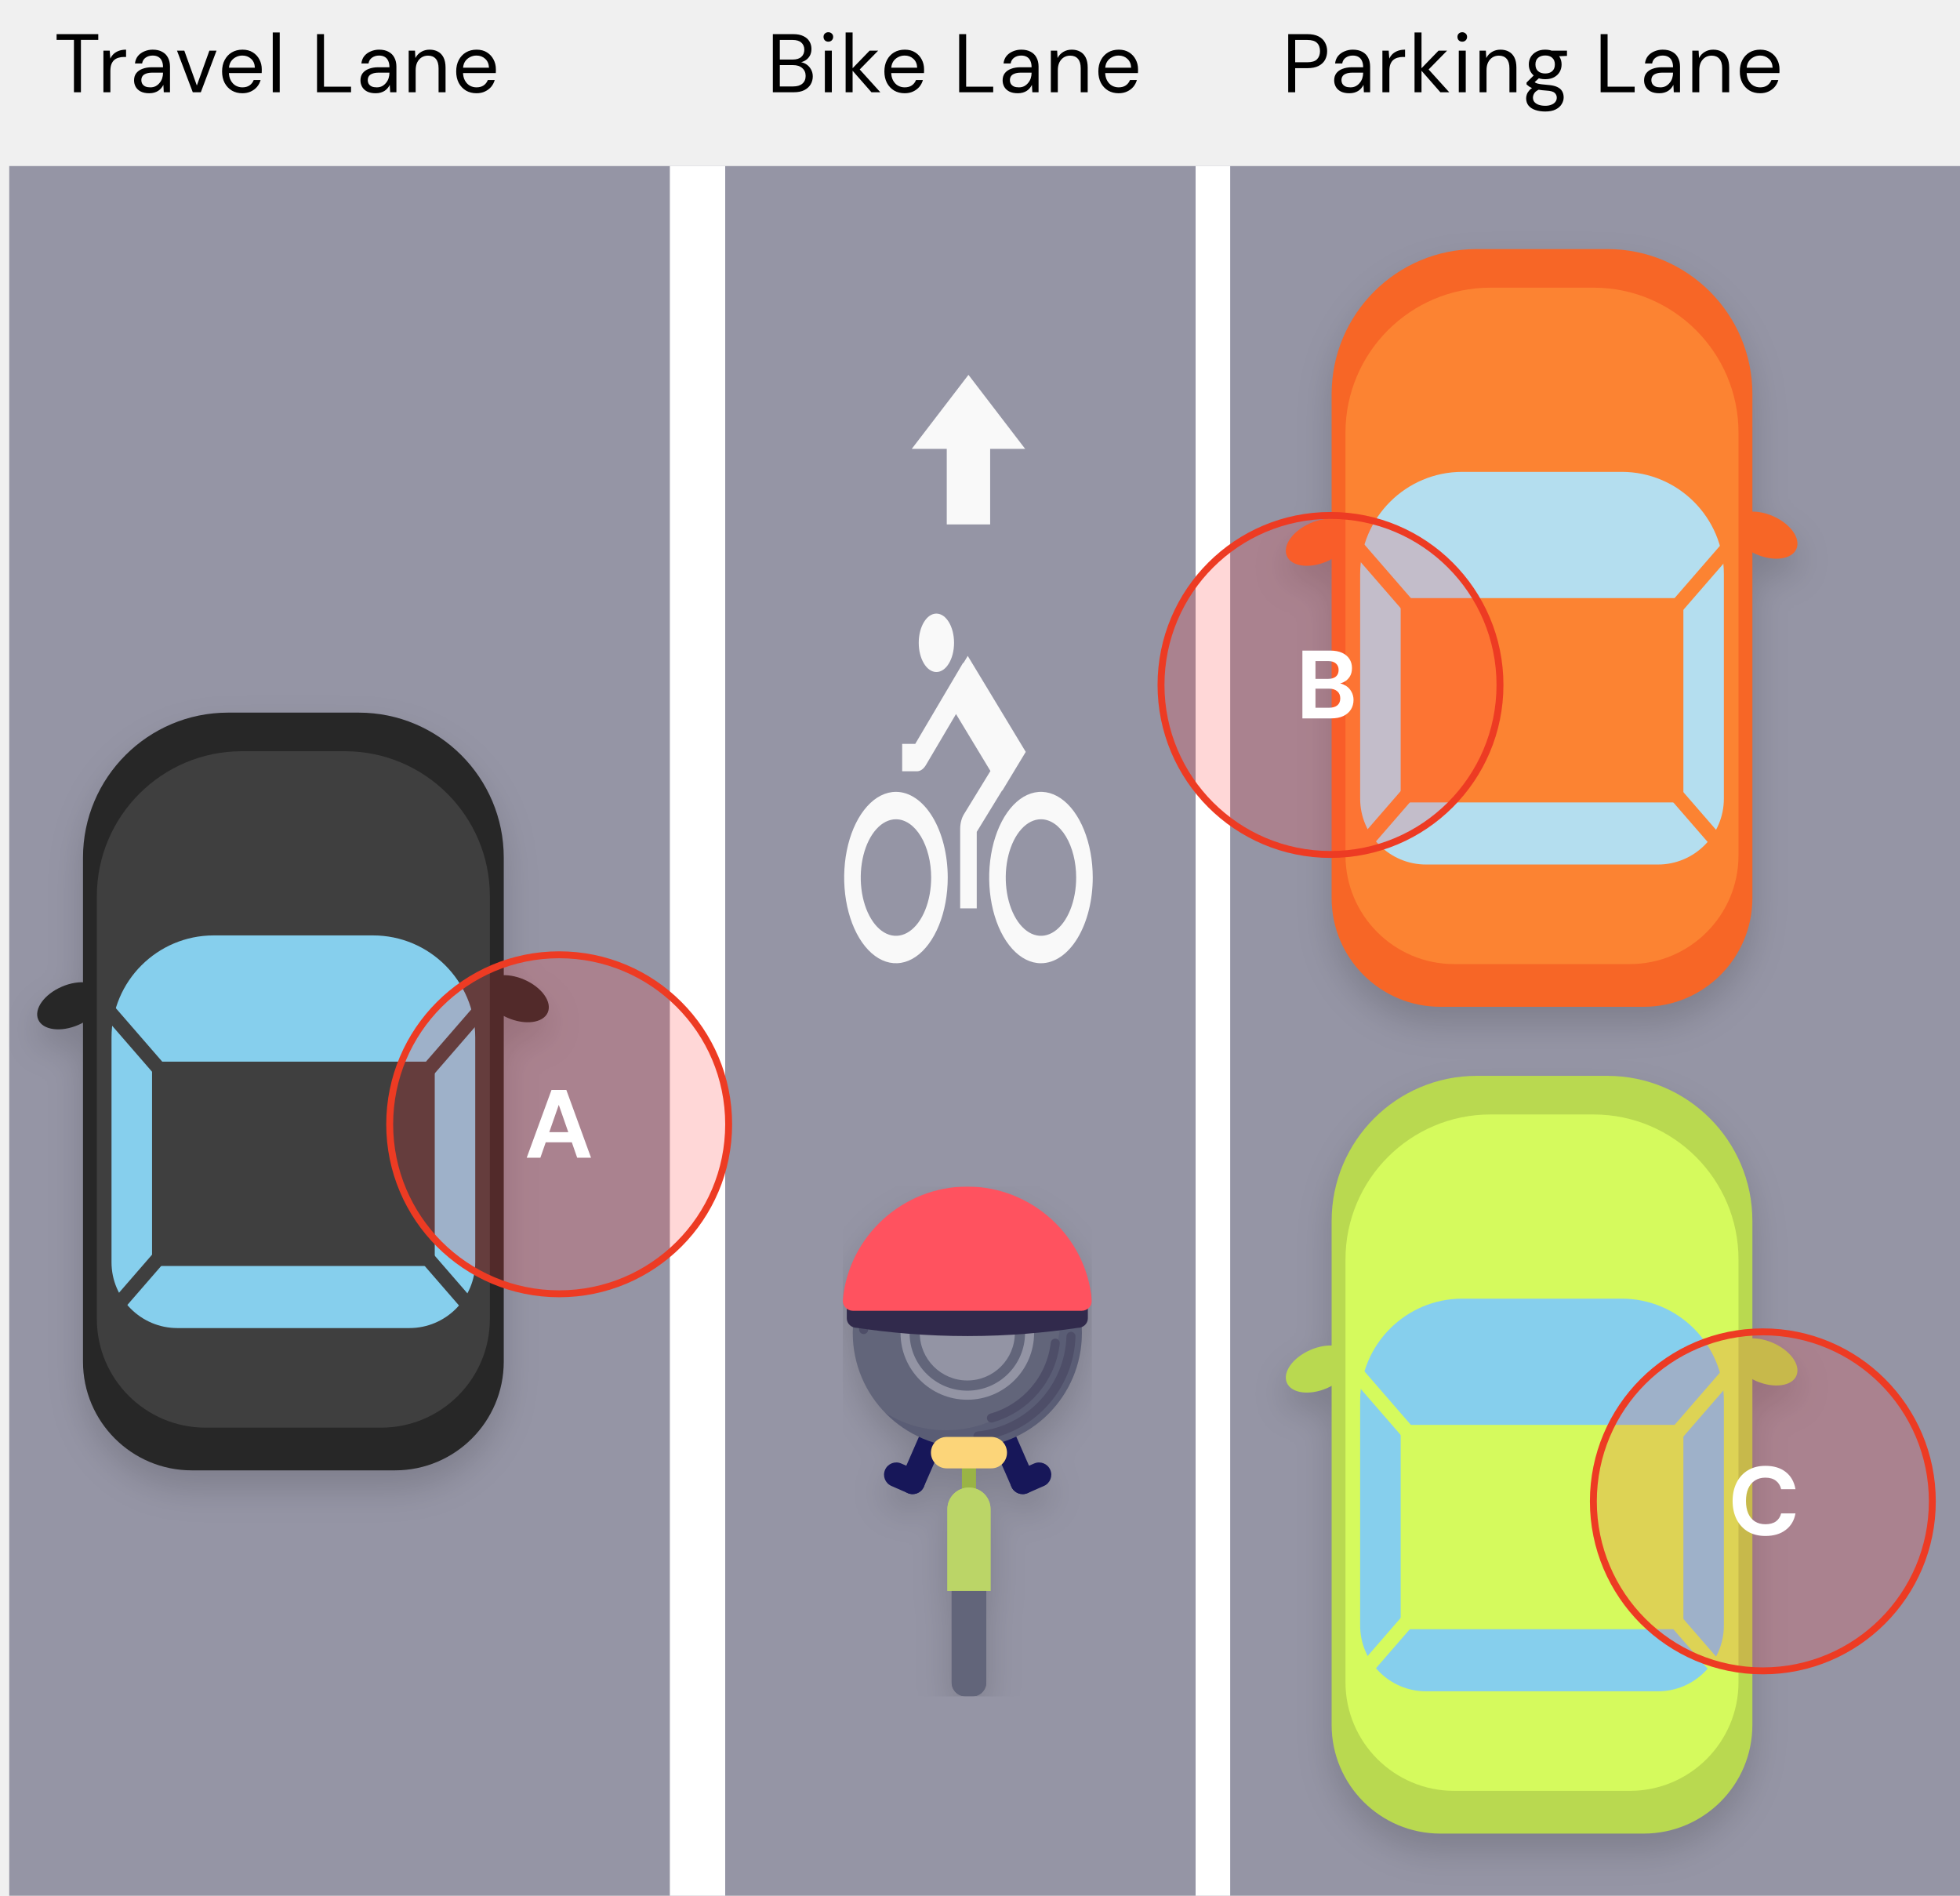
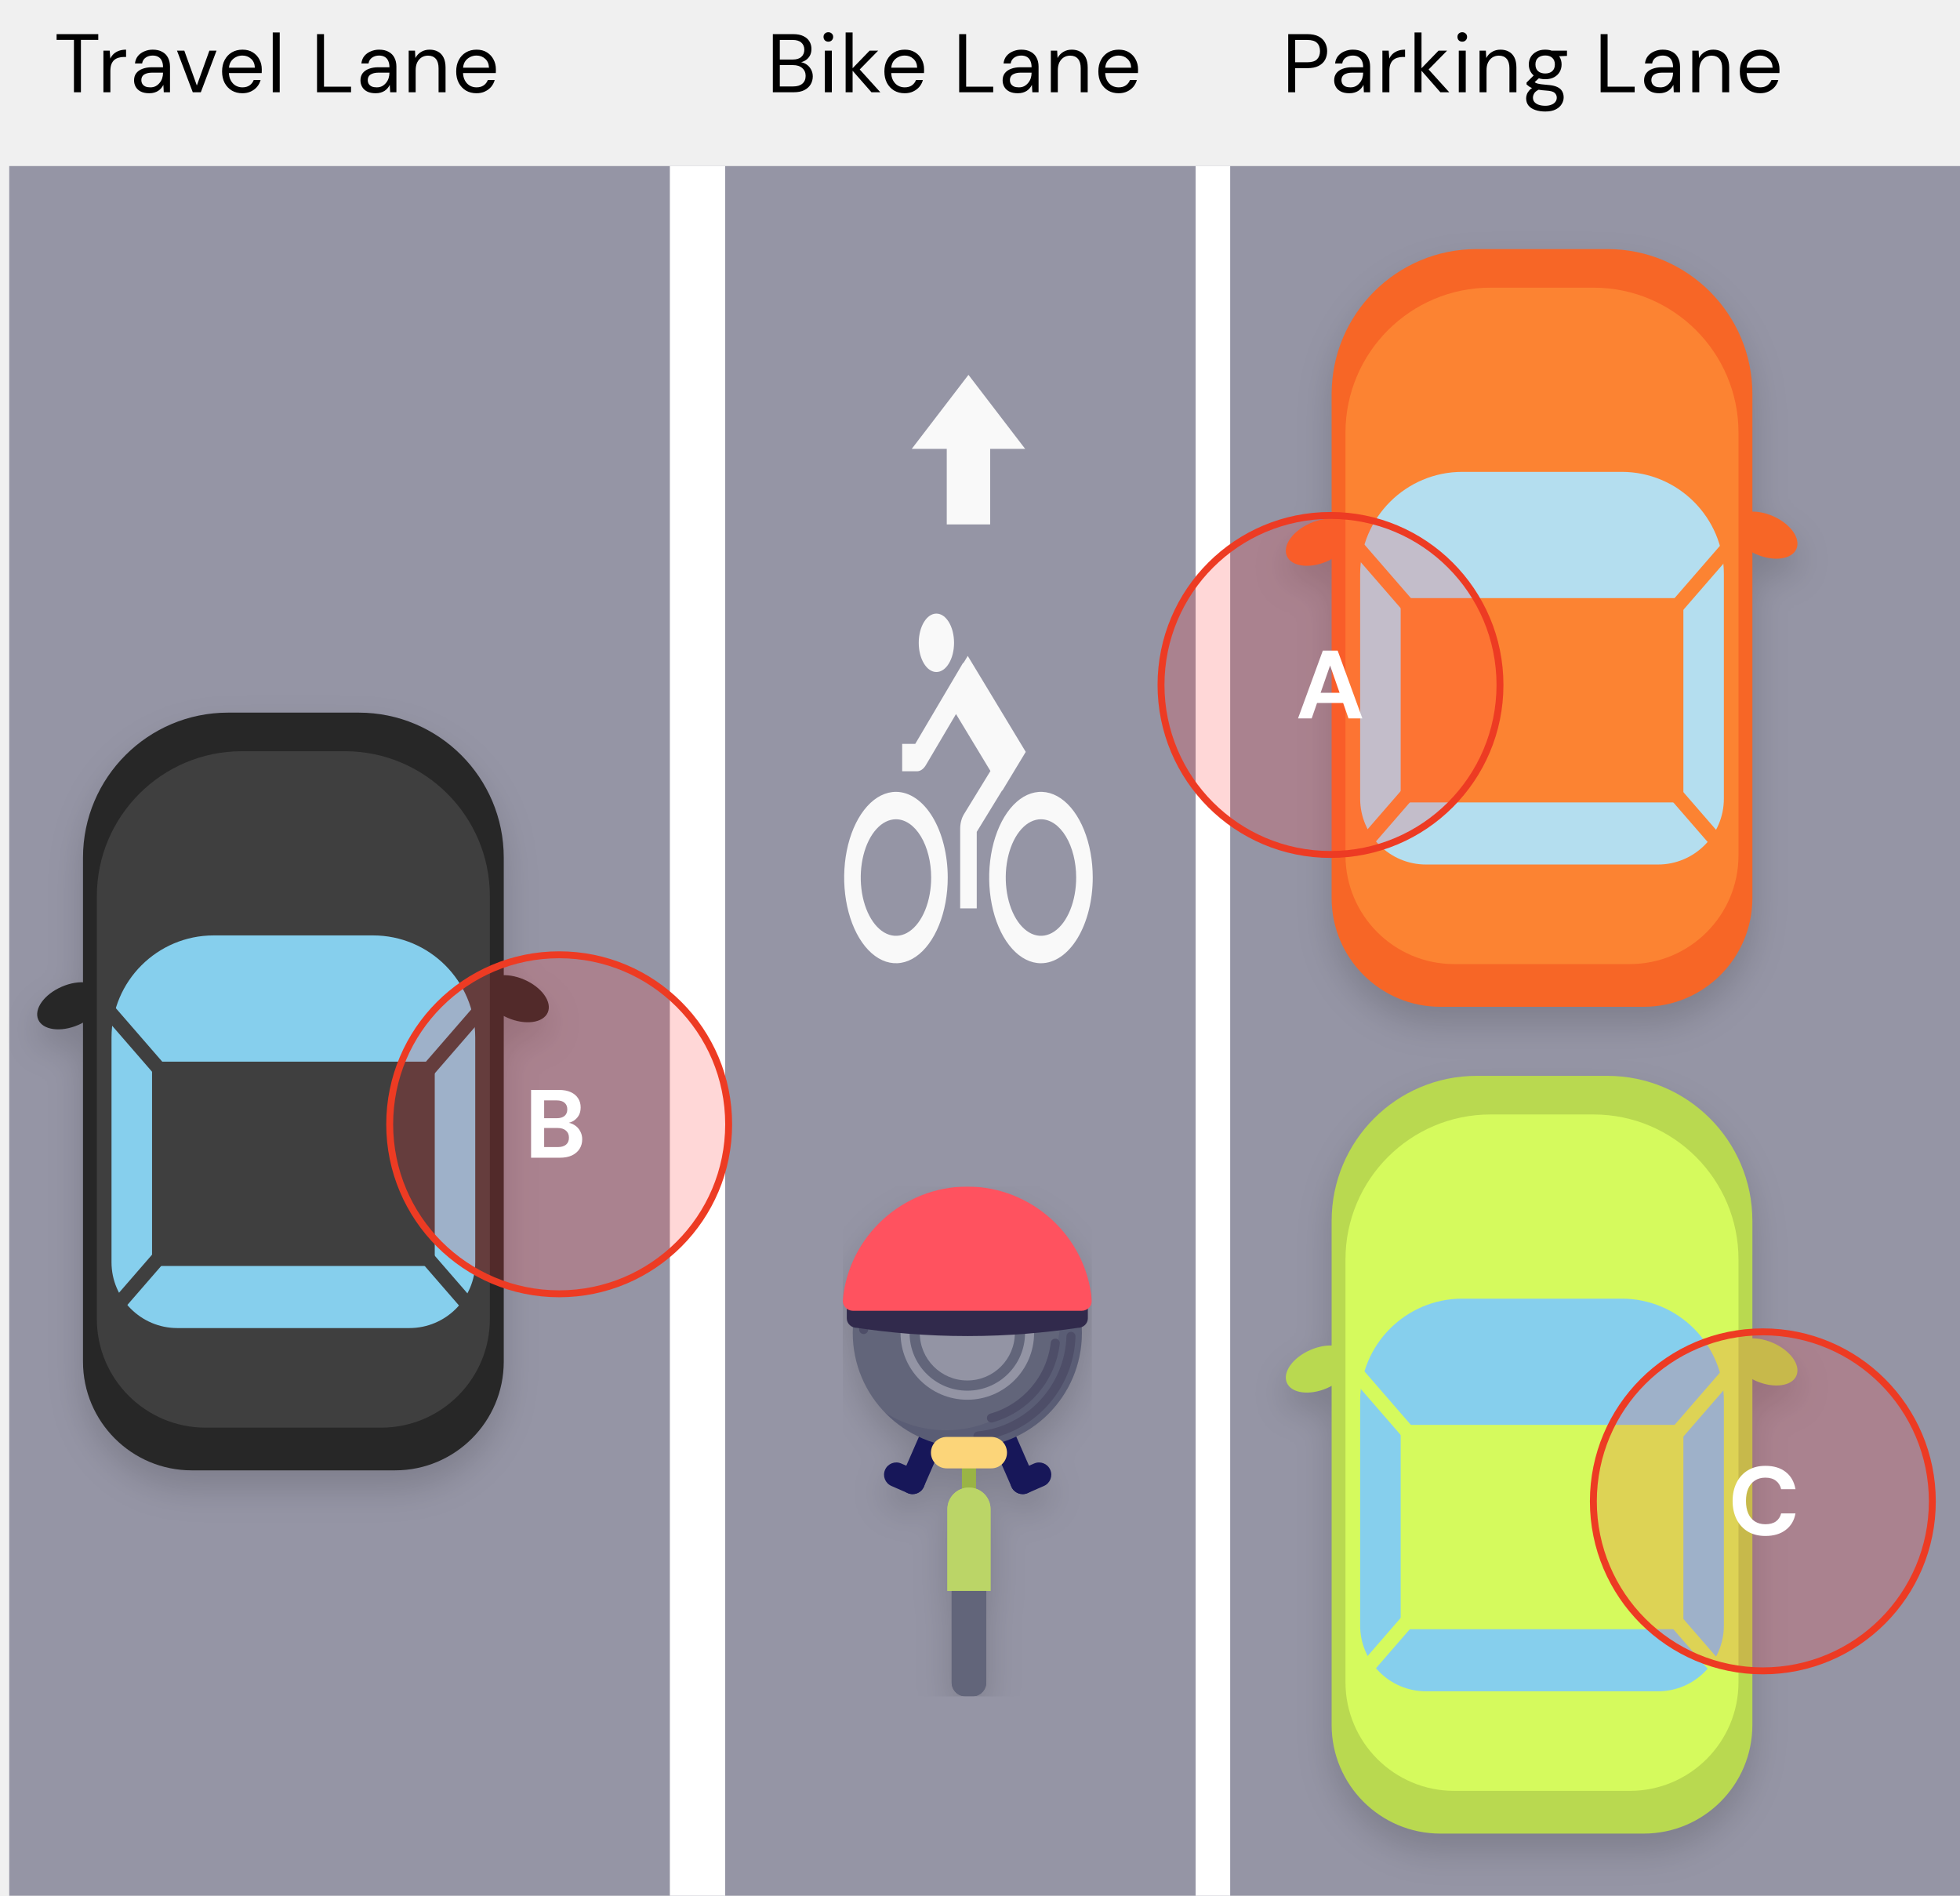
<svg xmlns="http://www.w3.org/2000/svg" width="425" height="411" viewBox="0 0 425 411" fill="none">
  <path d="M279.332 20V7.4H283.472C284.456 7.4 285.266 7.562 285.902 7.886C286.538 8.21 287.006 8.654 287.306 9.218C287.618 9.77 287.774 10.394 287.774 11.09C287.774 11.774 287.624 12.398 287.324 12.962C287.024 13.514 286.556 13.958 285.92 14.294C285.284 14.618 284.468 14.78 283.472 14.78H280.844V20H279.332ZM280.844 13.502H283.436C284.444 13.502 285.158 13.286 285.578 12.854C286.01 12.41 286.226 11.822 286.226 11.09C286.226 10.322 286.01 9.728 285.578 9.308C285.158 8.876 284.444 8.66 283.436 8.66H280.844V13.502ZM292.592 20.216C291.848 20.216 291.23 20.09 290.738 19.838C290.258 19.586 289.898 19.25 289.658 18.83C289.418 18.398 289.298 17.93 289.298 17.426C289.298 16.814 289.454 16.298 289.766 15.878C290.09 15.458 290.54 15.14 291.116 14.924C291.704 14.696 292.388 14.582 293.168 14.582H295.58C295.58 14.018 295.49 13.55 295.31 13.178C295.142 12.806 294.89 12.524 294.554 12.332C294.218 12.14 293.81 12.044 293.33 12.044C292.754 12.044 292.25 12.194 291.818 12.494C291.398 12.782 291.14 13.202 291.044 13.754H289.496C289.568 13.118 289.784 12.578 290.144 12.134C290.516 11.69 290.984 11.354 291.548 11.126C292.112 10.886 292.706 10.766 293.33 10.766C294.158 10.766 294.848 10.922 295.4 11.234C295.964 11.534 296.384 11.96 296.66 12.512C296.948 13.052 297.092 13.694 297.092 14.438V20H295.742L295.652 18.398C295.532 18.65 295.376 18.89 295.184 19.118C295.004 19.334 294.788 19.526 294.536 19.694C294.296 19.85 294.014 19.976 293.69 20.072C293.366 20.168 293 20.216 292.592 20.216ZM292.826 18.938C293.258 18.938 293.642 18.854 293.978 18.686C294.314 18.506 294.602 18.266 294.842 17.966C295.094 17.666 295.28 17.33 295.4 16.958C295.52 16.574 295.58 16.184 295.58 15.788V15.752H293.294C292.718 15.752 292.25 15.824 291.89 15.968C291.53 16.1 291.272 16.286 291.116 16.526C290.96 16.766 290.882 17.042 290.882 17.354C290.882 17.678 290.954 17.96 291.098 18.2C291.254 18.44 291.476 18.626 291.764 18.758C292.052 18.878 292.406 18.938 292.826 18.938ZM299.755 20V10.982H301.123L301.249 12.71C301.441 12.302 301.693 11.954 302.005 11.666C302.329 11.378 302.713 11.156 303.157 11C303.601 10.844 304.105 10.766 304.669 10.766V12.35H304.183C303.787 12.35 303.409 12.404 303.049 12.512C302.701 12.608 302.389 12.77 302.113 12.998C301.849 13.226 301.639 13.538 301.483 13.934C301.339 14.318 301.267 14.804 301.267 15.392V20H299.755ZM312.322 20L307.984 15.05L311.926 10.982H313.78L309.262 15.59L309.28 14.51L314.248 20H312.322ZM306.724 20V7.04H308.236V20H306.724ZM316.317 20V10.982H317.829V20H316.317ZM317.073 9.038C316.773 9.038 316.521 8.942 316.317 8.75C316.125 8.546 316.029 8.294 316.029 7.994C316.029 7.694 316.125 7.454 316.317 7.274C316.521 7.082 316.773 6.986 317.073 6.986C317.361 6.986 317.607 7.082 317.811 7.274C318.015 7.454 318.117 7.694 318.117 7.994C318.117 8.294 318.015 8.546 317.811 8.75C317.607 8.942 317.361 9.038 317.073 9.038ZM320.821 20V10.982H322.189L322.279 12.584C322.567 12.02 322.981 11.576 323.521 11.252C324.061 10.928 324.673 10.766 325.357 10.766C326.053 10.766 326.659 10.91 327.175 11.198C327.691 11.474 328.093 11.9 328.381 12.476C328.669 13.052 328.813 13.778 328.813 14.654V20H327.301V14.816C327.301 13.904 327.103 13.22 326.707 12.764C326.311 12.296 325.747 12.062 325.015 12.062C324.499 12.062 324.037 12.188 323.629 12.44C323.233 12.692 322.915 13.052 322.675 13.52C322.447 13.988 322.333 14.564 322.333 15.248V20H320.821ZM335.082 24.176C334.266 24.176 333.546 24.068 332.922 23.852C332.298 23.648 331.806 23.33 331.446 22.898C331.098 22.466 330.924 21.932 330.924 21.296C330.924 21.032 330.978 20.744 331.086 20.432C331.206 20.12 331.404 19.814 331.68 19.514C331.968 19.214 332.37 18.944 332.886 18.704L333.93 19.316C333.306 19.58 332.892 19.88 332.688 20.216C332.496 20.552 332.4 20.864 332.4 21.152C332.4 21.548 332.514 21.878 332.742 22.142C332.982 22.406 333.3 22.604 333.696 22.736C334.104 22.868 334.566 22.934 335.082 22.934C335.586 22.934 336.024 22.856 336.396 22.7C336.768 22.556 337.056 22.352 337.26 22.088C337.464 21.824 337.566 21.518 337.566 21.17C337.566 20.762 337.41 20.414 337.098 20.126C336.786 19.85 336.198 19.688 335.334 19.64C334.626 19.592 334.032 19.526 333.552 19.442C333.084 19.358 332.688 19.262 332.364 19.154C332.052 19.034 331.788 18.902 331.572 18.758C331.368 18.614 331.182 18.464 331.014 18.308V17.894L332.778 16.148L334.074 16.616L332.274 18.254L332.508 17.624C332.64 17.72 332.766 17.81 332.886 17.894C333.006 17.978 333.168 18.05 333.372 18.11C333.588 18.17 333.876 18.224 334.236 18.272C334.596 18.32 335.076 18.368 335.676 18.416C336.492 18.476 337.146 18.62 337.638 18.848C338.142 19.076 338.502 19.382 338.718 19.766C338.946 20.15 339.06 20.6 339.06 21.116C339.06 21.62 338.916 22.106 338.628 22.574C338.352 23.042 337.92 23.426 337.332 23.726C336.744 24.026 335.994 24.176 335.082 24.176ZM335.064 17.174C334.308 17.174 333.66 17.03 333.12 16.742C332.592 16.454 332.19 16.07 331.914 15.59C331.638 15.11 331.5 14.57 331.5 13.97C331.5 13.382 331.638 12.848 331.914 12.368C332.202 11.888 332.61 11.504 333.138 11.216C333.666 10.916 334.308 10.766 335.064 10.766C335.82 10.766 336.462 10.916 336.99 11.216C337.518 11.504 337.92 11.888 338.196 12.368C338.472 12.848 338.61 13.382 338.61 13.97C338.61 14.57 338.472 15.11 338.196 15.59C337.92 16.07 337.518 16.454 336.99 16.742C336.462 17.03 335.82 17.174 335.064 17.174ZM335.064 15.932C335.7 15.932 336.204 15.764 336.576 15.428C336.96 15.092 337.152 14.606 337.152 13.97C337.152 13.346 336.96 12.866 336.576 12.53C336.204 12.194 335.7 12.026 335.064 12.026C334.428 12.026 333.912 12.194 333.516 12.53C333.132 12.866 332.94 13.346 332.94 13.97C332.94 14.606 333.132 15.092 333.516 15.428C333.9 15.764 334.416 15.932 335.064 15.932ZM336.522 12.26L336.072 10.982H339.78V12.116L336.522 12.26ZM347.075 20V7.4H348.587V18.794H354.455V20H347.075ZM359.79 20.216C359.046 20.216 358.428 20.09 357.936 19.838C357.456 19.586 357.096 19.25 356.856 18.83C356.616 18.398 356.496 17.93 356.496 17.426C356.496 16.814 356.652 16.298 356.964 15.878C357.288 15.458 357.738 15.14 358.314 14.924C358.902 14.696 359.586 14.582 360.366 14.582H362.778C362.778 14.018 362.688 13.55 362.508 13.178C362.34 12.806 362.088 12.524 361.752 12.332C361.416 12.14 361.008 12.044 360.528 12.044C359.952 12.044 359.448 12.194 359.016 12.494C358.596 12.782 358.338 13.202 358.242 13.754H356.694C356.766 13.118 356.982 12.578 357.342 12.134C357.714 11.69 358.182 11.354 358.746 11.126C359.31 10.886 359.904 10.766 360.528 10.766C361.356 10.766 362.046 10.922 362.598 11.234C363.162 11.534 363.582 11.96 363.858 12.512C364.146 13.052 364.29 13.694 364.29 14.438V20H362.94L362.85 18.398C362.73 18.65 362.574 18.89 362.382 19.118C362.202 19.334 361.986 19.526 361.734 19.694C361.494 19.85 361.212 19.976 360.888 20.072C360.564 20.168 360.198 20.216 359.79 20.216ZM360.024 18.938C360.456 18.938 360.84 18.854 361.176 18.686C361.512 18.506 361.8 18.266 362.04 17.966C362.292 17.666 362.478 17.33 362.598 16.958C362.718 16.574 362.778 16.184 362.778 15.788V15.752H360.492C359.916 15.752 359.448 15.824 359.088 15.968C358.728 16.1 358.47 16.286 358.314 16.526C358.158 16.766 358.08 17.042 358.08 17.354C358.08 17.678 358.152 17.96 358.296 18.2C358.452 18.44 358.674 18.626 358.962 18.758C359.25 18.878 359.604 18.938 360.024 18.938ZM366.953 20V10.982H368.321L368.411 12.584C368.699 12.02 369.113 11.576 369.653 11.252C370.193 10.928 370.805 10.766 371.489 10.766C372.185 10.766 372.791 10.91 373.307 11.198C373.823 11.474 374.225 11.9 374.513 12.476C374.801 13.052 374.945 13.778 374.945 14.654V20H373.433V14.816C373.433 13.904 373.235 13.22 372.839 12.764C372.443 12.296 371.879 12.062 371.147 12.062C370.631 12.062 370.169 12.188 369.761 12.44C369.365 12.692 369.047 13.052 368.807 13.52C368.579 13.988 368.465 14.564 368.465 15.248V20H366.953ZM381.646 20.216C380.794 20.216 380.038 20.024 379.378 19.64C378.718 19.244 378.196 18.692 377.812 17.984C377.44 17.264 377.254 16.436 377.254 15.5C377.254 14.54 377.44 13.712 377.812 13.016C378.184 12.308 378.7 11.756 379.36 11.36C380.032 10.964 380.806 10.766 381.682 10.766C382.558 10.766 383.308 10.964 383.932 11.36C384.556 11.756 385.03 12.272 385.354 12.908C385.69 13.544 385.858 14.24 385.858 14.996C385.858 15.116 385.858 15.248 385.858 15.392C385.858 15.524 385.852 15.674 385.84 15.842H378.388V14.672H384.364C384.328 13.844 384.052 13.202 383.536 12.746C383.032 12.278 382.402 12.044 381.646 12.044C381.13 12.044 380.65 12.164 380.206 12.404C379.762 12.632 379.402 12.968 379.126 13.412C378.862 13.856 378.73 14.414 378.73 15.086V15.59C378.73 16.322 378.868 16.94 379.144 17.444C379.42 17.948 379.78 18.326 380.224 18.578C380.668 18.818 381.142 18.938 381.646 18.938C382.27 18.938 382.786 18.8 383.194 18.524C383.614 18.236 383.92 17.846 384.112 17.354H385.606C385.45 17.906 385.192 18.398 384.832 18.83C384.472 19.25 384.022 19.586 383.482 19.838C382.954 20.09 382.342 20.216 381.646 20.216Z" fill="black" />
  <path d="M167.582 20V7.4H172.01C172.898 7.4 173.63 7.544 174.206 7.832C174.794 8.108 175.232 8.492 175.52 8.984C175.808 9.464 175.952 10.004 175.952 10.604C175.952 11.252 175.808 11.792 175.52 12.224C175.244 12.656 174.878 12.986 174.422 13.214C173.978 13.442 173.504 13.58 173 13.628L173.252 13.448C173.792 13.46 174.29 13.604 174.746 13.88C175.202 14.156 175.562 14.528 175.826 14.996C176.102 15.464 176.24 15.986 176.24 16.562C176.24 17.198 176.084 17.78 175.772 18.308C175.46 18.824 174.998 19.238 174.386 19.55C173.786 19.85 173.042 20 172.154 20H167.582ZM169.094 18.74H171.992C172.844 18.74 173.504 18.542 173.972 18.146C174.452 17.738 174.692 17.174 174.692 16.454C174.692 15.746 174.446 15.182 173.954 14.762C173.474 14.33 172.808 14.114 171.956 14.114H169.094V18.74ZM169.094 12.908H171.902C172.718 12.908 173.336 12.716 173.756 12.332C174.188 11.948 174.404 11.426 174.404 10.766C174.404 10.13 174.188 9.62 173.756 9.236C173.336 8.852 172.7 8.66 171.848 8.66H169.094V12.908ZM178.86 20V10.982H180.372V20H178.86ZM179.616 9.038C179.316 9.038 179.064 8.942 178.86 8.75C178.668 8.546 178.572 8.294 178.572 7.994C178.572 7.694 178.668 7.454 178.86 7.274C179.064 7.082 179.316 6.986 179.616 6.986C179.904 6.986 180.15 7.082 180.354 7.274C180.558 7.454 180.66 7.694 180.66 7.994C180.66 8.294 180.558 8.546 180.354 8.75C180.15 8.942 179.904 9.038 179.616 9.038ZM188.962 20L184.624 15.05L188.566 10.982H190.42L185.902 15.59L185.92 14.51L190.888 20H188.962ZM183.364 20V7.04H184.876V20H183.364ZM196.158 20.216C195.306 20.216 194.55 20.024 193.89 19.64C193.23 19.244 192.708 18.692 192.324 17.984C191.952 17.264 191.766 16.436 191.766 15.5C191.766 14.54 191.952 13.712 192.324 13.016C192.696 12.308 193.212 11.756 193.872 11.36C194.544 10.964 195.318 10.766 196.194 10.766C197.07 10.766 197.82 10.964 198.444 11.36C199.068 11.756 199.542 12.272 199.866 12.908C200.202 13.544 200.37 14.24 200.37 14.996C200.37 15.116 200.37 15.248 200.37 15.392C200.37 15.524 200.364 15.674 200.352 15.842H192.9V14.672H198.876C198.84 13.844 198.564 13.202 198.048 12.746C197.544 12.278 196.914 12.044 196.158 12.044C195.642 12.044 195.162 12.164 194.718 12.404C194.274 12.632 193.914 12.968 193.638 13.412C193.374 13.856 193.242 14.414 193.242 15.086V15.59C193.242 16.322 193.38 16.94 193.656 17.444C193.932 17.948 194.292 18.326 194.736 18.578C195.18 18.818 195.654 18.938 196.158 18.938C196.782 18.938 197.298 18.8 197.706 18.524C198.126 18.236 198.432 17.846 198.624 17.354H200.118C199.962 17.906 199.704 18.398 199.344 18.83C198.984 19.25 198.534 19.586 197.994 19.838C197.466 20.09 196.854 20.216 196.158 20.216ZM207.984 20V7.4H209.496V18.794H215.364V20H207.984ZM220.698 20.216C219.954 20.216 219.336 20.09 218.844 19.838C218.364 19.586 218.004 19.25 217.764 18.83C217.524 18.398 217.404 17.93 217.404 17.426C217.404 16.814 217.56 16.298 217.872 15.878C218.196 15.458 218.646 15.14 219.222 14.924C219.81 14.696 220.494 14.582 221.274 14.582H223.686C223.686 14.018 223.596 13.55 223.416 13.178C223.248 12.806 222.996 12.524 222.66 12.332C222.324 12.14 221.916 12.044 221.436 12.044C220.86 12.044 220.356 12.194 219.924 12.494C219.504 12.782 219.246 13.202 219.15 13.754H217.602C217.674 13.118 217.89 12.578 218.25 12.134C218.622 11.69 219.09 11.354 219.654 11.126C220.218 10.886 220.812 10.766 221.436 10.766C222.264 10.766 222.954 10.922 223.506 11.234C224.07 11.534 224.49 11.96 224.766 12.512C225.054 13.052 225.198 13.694 225.198 14.438V20H223.848L223.758 18.398C223.638 18.65 223.482 18.89 223.29 19.118C223.11 19.334 222.894 19.526 222.642 19.694C222.402 19.85 222.12 19.976 221.796 20.072C221.472 20.168 221.106 20.216 220.698 20.216ZM220.932 18.938C221.364 18.938 221.748 18.854 222.084 18.686C222.42 18.506 222.708 18.266 222.948 17.966C223.2 17.666 223.386 17.33 223.506 16.958C223.626 16.574 223.686 16.184 223.686 15.788V15.752H221.4C220.824 15.752 220.356 15.824 219.996 15.968C219.636 16.1 219.378 16.286 219.222 16.526C219.066 16.766 218.988 17.042 218.988 17.354C218.988 17.678 219.06 17.96 219.204 18.2C219.36 18.44 219.582 18.626 219.87 18.758C220.158 18.878 220.512 18.938 220.932 18.938ZM227.862 20V10.982H229.23L229.32 12.584C229.608 12.02 230.022 11.576 230.562 11.252C231.102 10.928 231.714 10.766 232.398 10.766C233.094 10.766 233.7 10.91 234.216 11.198C234.732 11.474 235.134 11.9 235.422 12.476C235.71 13.052 235.854 13.778 235.854 14.654V20H234.342V14.816C234.342 13.904 234.144 13.22 233.748 12.764C233.352 12.296 232.788 12.062 232.056 12.062C231.54 12.062 231.078 12.188 230.67 12.44C230.274 12.692 229.956 13.052 229.716 13.52C229.488 13.988 229.374 14.564 229.374 15.248V20H227.862ZM242.554 20.216C241.702 20.216 240.946 20.024 240.286 19.64C239.626 19.244 239.104 18.692 238.72 17.984C238.348 17.264 238.162 16.436 238.162 15.5C238.162 14.54 238.348 13.712 238.72 13.016C239.092 12.308 239.608 11.756 240.268 11.36C240.94 10.964 241.714 10.766 242.59 10.766C243.466 10.766 244.216 10.964 244.84 11.36C245.464 11.756 245.938 12.272 246.262 12.908C246.598 13.544 246.766 14.24 246.766 14.996C246.766 15.116 246.766 15.248 246.766 15.392C246.766 15.524 246.76 15.674 246.748 15.842H239.296V14.672H245.272C245.236 13.844 244.96 13.202 244.444 12.746C243.94 12.278 243.31 12.044 242.554 12.044C242.038 12.044 241.558 12.164 241.114 12.404C240.67 12.632 240.31 12.968 240.034 13.412C239.77 13.856 239.638 14.414 239.638 15.086V15.59C239.638 16.322 239.776 16.94 240.052 17.444C240.328 17.948 240.688 18.326 241.132 18.578C241.576 18.818 242.05 18.938 242.554 18.938C243.178 18.938 243.694 18.8 244.102 18.524C244.522 18.236 244.828 17.846 245.02 17.354H246.514C246.358 17.906 246.1 18.398 245.74 18.83C245.38 19.25 244.93 19.586 244.39 19.838C243.862 20.09 243.25 20.216 242.554 20.216Z" fill="black" />
  <path d="M16.034 20V8.642H12.272V7.4H21.308V8.642H17.546V20H16.034ZM22.422 20V10.982H23.79L23.916 12.71C24.108 12.302 24.36 11.954 24.672 11.666C24.996 11.378 25.38 11.156 25.824 11C26.268 10.844 26.772 10.766 27.336 10.766V12.35H26.85C26.454 12.35 26.076 12.404 25.716 12.512C25.368 12.608 25.056 12.77 24.78 12.998C24.516 13.226 24.306 13.538 24.15 13.934C24.006 14.318 23.934 14.804 23.934 15.392V20H22.422ZM32.362 20.216C31.618 20.216 31 20.09 30.508 19.838C30.028 19.586 29.668 19.25 29.428 18.83C29.188 18.398 29.068 17.93 29.068 17.426C29.068 16.814 29.224 16.298 29.536 15.878C29.86 15.458 30.31 15.14 30.886 14.924C31.474 14.696 32.158 14.582 32.938 14.582H35.35C35.35 14.018 35.26 13.55 35.08 13.178C34.912 12.806 34.66 12.524 34.324 12.332C33.988 12.14 33.58 12.044 33.1 12.044C32.524 12.044 32.02 12.194 31.588 12.494C31.168 12.782 30.91 13.202 30.814 13.754H29.266C29.338 13.118 29.554 12.578 29.914 12.134C30.286 11.69 30.754 11.354 31.318 11.126C31.882 10.886 32.476 10.766 33.1 10.766C33.928 10.766 34.618 10.922 35.17 11.234C35.734 11.534 36.154 11.96 36.43 12.512C36.718 13.052 36.862 13.694 36.862 14.438V20H35.512L35.422 18.398C35.302 18.65 35.146 18.89 34.954 19.118C34.774 19.334 34.558 19.526 34.306 19.694C34.066 19.85 33.784 19.976 33.46 20.072C33.136 20.168 32.77 20.216 32.362 20.216ZM32.596 18.938C33.028 18.938 33.412 18.854 33.748 18.686C34.084 18.506 34.372 18.266 34.612 17.966C34.864 17.666 35.05 17.33 35.17 16.958C35.29 16.574 35.35 16.184 35.35 15.788V15.752H33.064C32.488 15.752 32.02 15.824 31.66 15.968C31.3 16.1 31.042 16.286 30.886 16.526C30.73 16.766 30.652 17.042 30.652 17.354C30.652 17.678 30.724 17.96 30.868 18.2C31.024 18.44 31.246 18.626 31.534 18.758C31.822 18.878 32.176 18.938 32.596 18.938ZM41.801 20L38.381 10.982H39.965L42.683 18.542L45.401 10.982H46.949L43.547 20H41.801ZM52.548 20.216C51.696 20.216 50.94 20.024 50.28 19.64C49.62 19.244 49.098 18.692 48.714 17.984C48.342 17.264 48.156 16.436 48.156 15.5C48.156 14.54 48.342 13.712 48.714 13.016C49.086 12.308 49.602 11.756 50.262 11.36C50.934 10.964 51.708 10.766 52.584 10.766C53.46 10.766 54.21 10.964 54.834 11.36C55.458 11.756 55.932 12.272 56.256 12.908C56.592 13.544 56.76 14.24 56.76 14.996C56.76 15.116 56.76 15.248 56.76 15.392C56.76 15.524 56.754 15.674 56.742 15.842H49.29V14.672H55.266C55.23 13.844 54.954 13.202 54.438 12.746C53.934 12.278 53.304 12.044 52.548 12.044C52.032 12.044 51.552 12.164 51.108 12.404C50.664 12.632 50.304 12.968 50.028 13.412C49.764 13.856 49.632 14.414 49.632 15.086V15.59C49.632 16.322 49.77 16.94 50.046 17.444C50.322 17.948 50.682 18.326 51.126 18.578C51.57 18.818 52.044 18.938 52.548 18.938C53.172 18.938 53.688 18.8 54.096 18.524C54.516 18.236 54.822 17.846 55.014 17.354H56.508C56.352 17.906 56.094 18.398 55.734 18.83C55.374 19.25 54.924 19.586 54.384 19.838C53.856 20.09 53.244 20.216 52.548 20.216ZM59.142 20V7.04H60.654V20H59.142ZM68.741 20V7.4H70.253V18.794H76.121V20H68.741ZM81.455 20.216C80.711 20.216 80.093 20.09 79.601 19.838C79.121 19.586 78.761 19.25 78.521 18.83C78.281 18.398 78.161 17.93 78.161 17.426C78.161 16.814 78.317 16.298 78.629 15.878C78.953 15.458 79.403 15.14 79.979 14.924C80.567 14.696 81.251 14.582 82.031 14.582H84.443C84.443 14.018 84.353 13.55 84.173 13.178C84.005 12.806 83.753 12.524 83.417 12.332C83.081 12.14 82.673 12.044 82.193 12.044C81.617 12.044 81.113 12.194 80.681 12.494C80.261 12.782 80.003 13.202 79.907 13.754H78.359C78.431 13.118 78.647 12.578 79.007 12.134C79.379 11.69 79.847 11.354 80.411 11.126C80.975 10.886 81.569 10.766 82.193 10.766C83.021 10.766 83.711 10.922 84.263 11.234C84.827 11.534 85.247 11.96 85.523 12.512C85.811 13.052 85.955 13.694 85.955 14.438V20H84.605L84.515 18.398C84.395 18.65 84.239 18.89 84.047 19.118C83.867 19.334 83.651 19.526 83.399 19.694C83.159 19.85 82.877 19.976 82.553 20.072C82.229 20.168 81.863 20.216 81.455 20.216ZM81.689 18.938C82.121 18.938 82.505 18.854 82.841 18.686C83.177 18.506 83.465 18.266 83.705 17.966C83.957 17.666 84.143 17.33 84.263 16.958C84.383 16.574 84.443 16.184 84.443 15.788V15.752H82.157C81.581 15.752 81.113 15.824 80.753 15.968C80.393 16.1 80.135 16.286 79.979 16.526C79.823 16.766 79.745 17.042 79.745 17.354C79.745 17.678 79.817 17.96 79.961 18.2C80.117 18.44 80.339 18.626 80.627 18.758C80.915 18.878 81.269 18.938 81.689 18.938ZM88.619 20V10.982H89.987L90.077 12.584C90.365 12.02 90.779 11.576 91.319 11.252C91.859 10.928 92.471 10.766 93.155 10.766C93.851 10.766 94.457 10.91 94.973 11.198C95.489 11.474 95.891 11.9 96.179 12.476C96.467 13.052 96.611 13.778 96.611 14.654V20H95.099V14.816C95.099 13.904 94.901 13.22 94.505 12.764C94.109 12.296 93.545 12.062 92.813 12.062C92.297 12.062 91.835 12.188 91.427 12.44C91.031 12.692 90.713 13.052 90.473 13.52C90.245 13.988 90.131 14.564 90.131 15.248V20H88.619ZM103.311 20.216C102.459 20.216 101.703 20.024 101.043 19.64C100.383 19.244 99.861 18.692 99.477 17.984C99.105 17.264 98.919 16.436 98.919 15.5C98.919 14.54 99.105 13.712 99.477 13.016C99.849 12.308 100.365 11.756 101.025 11.36C101.697 10.964 102.471 10.766 103.347 10.766C104.223 10.766 104.973 10.964 105.597 11.36C106.221 11.756 106.695 12.272 107.019 12.908C107.355 13.544 107.523 14.24 107.523 14.996C107.523 15.116 107.523 15.248 107.523 15.392C107.523 15.524 107.517 15.674 107.505 15.842H100.053V14.672H106.029C105.993 13.844 105.717 13.202 105.201 12.746C104.697 12.278 104.067 12.044 103.311 12.044C102.795 12.044 102.315 12.164 101.871 12.404C101.427 12.632 101.067 12.968 100.791 13.412C100.527 13.856 100.395 14.414 100.395 15.086V15.59C100.395 16.322 100.533 16.94 100.809 17.444C101.085 17.948 101.445 18.326 101.889 18.578C102.333 18.818 102.807 18.938 103.311 18.938C103.935 18.938 104.451 18.8 104.859 18.524C105.279 18.236 105.585 17.846 105.777 17.354H107.271C107.115 17.906 106.857 18.398 106.497 18.83C106.137 19.25 105.687 19.586 105.147 19.838C104.619 20.09 104.007 20.216 103.311 20.216Z" fill="black" />
  <rect x="2" y="36" width="423" height="375" fill="#9595A5" />
  <path d="M214.702 113.694H205.293V97.316H197.704L209.997 81.267L222.291 97.316H214.702V113.694Z" fill="#F9F9F9" />
  <path d="M225.718 208.835C223.497 208.835 221.326 207.745 219.48 205.704C217.633 203.662 216.194 200.76 215.344 197.365C214.494 193.97 214.271 190.235 214.705 186.631C215.138 183.027 216.207 179.716 217.778 177.118C219.348 174.519 221.349 172.75 223.528 172.033C225.706 171.316 227.964 171.684 230.016 173.09C232.068 174.496 233.821 176.878 235.055 179.933C236.289 182.988 236.948 186.581 236.948 190.255C236.944 195.181 235.76 199.904 233.655 203.387C231.55 206.87 228.696 208.829 225.718 208.835ZM225.718 177.621C224.208 177.621 222.732 178.362 221.476 179.75C220.22 181.139 219.242 183.112 218.664 185.42C218.086 187.729 217.934 190.269 218.229 192.72C218.524 195.171 219.251 197.422 220.319 199.189C221.387 200.956 222.747 202.159 224.229 202.647C225.71 203.134 227.245 202.884 228.641 201.928C230.036 200.971 231.228 199.352 232.067 197.274C232.907 195.197 233.354 192.754 233.354 190.255C233.352 186.906 232.547 183.694 231.115 181.326C229.684 178.957 227.743 177.625 225.718 177.621ZM205.505 190.255C205.505 193.93 204.847 197.522 203.613 200.578C202.379 203.633 200.625 206.014 198.573 207.421C196.521 208.827 194.264 209.195 192.085 208.478C189.907 207.761 187.906 205.991 186.336 203.393C184.765 200.795 183.696 197.484 183.262 193.88C182.829 190.276 183.051 186.54 183.901 183.145C184.751 179.75 186.191 176.849 188.037 174.807C189.884 172.765 192.055 171.676 194.276 171.676C197.253 171.681 200.107 173.641 202.213 177.124C204.318 180.607 205.502 185.329 205.505 190.255ZM194.276 177.621C192.766 177.621 191.289 178.362 190.034 179.75C188.778 181.139 187.799 183.112 187.221 185.42C186.643 187.729 186.492 190.269 186.787 192.72C187.081 195.171 187.809 197.422 188.877 199.189C189.944 200.956 191.305 202.159 192.786 202.647C194.268 203.134 195.803 202.884 197.198 201.928C198.593 200.971 199.786 199.352 200.625 197.274C201.464 195.197 201.912 192.754 201.912 190.255C201.91 186.906 201.104 183.694 199.673 181.326C198.241 178.957 196.3 177.625 194.276 177.621Z" fill="#F9F9F9" />
  <path d="M203.045 145.696C200.931 145.696 199.217 142.861 199.217 139.363C199.217 135.865 200.931 133.029 203.045 133.029C205.159 133.029 206.873 135.865 206.873 139.363C206.873 142.861 205.159 145.696 203.045 145.696Z" fill="#F9F9F9" />
  <path d="M217.302 171.359L211.794 180.35V196.943H208.201V179.728C208.202 179.138 208.273 178.553 208.411 178.009C208.548 177.464 208.75 176.97 209.003 176.554L214.761 167.155L207.299 154.808L200.767 165.873C200.515 166.297 200.215 166.634 199.884 166.864C199.553 167.095 199.198 167.214 198.839 167.216H195.624V161.27H198.461L208.846 143.678L208.9 143.764L209.843 142.203L222.42 163.012L217.338 171.42L217.302 171.359Z" fill="#F9F9F9" />
  <rect x="259.25" y="36" width="7.5" height="375" fill="white" />
-   <g filter="url(#filter0_d_5907_19917)">
+   <g filter="url(#filter0_d_5907_19916)">
    <path d="M320.189 233.25H348.544C365.895 233.25 379.983 247.338 379.983 264.689V373.963C379.983 386.966 369.426 397.529 356.417 397.529H312.31C299.308 397.529 288.745 386.972 288.745 373.963V264.689C288.751 247.338 302.839 233.25 320.189 233.25Z" fill="#B9D950" />
    <path d="M389.527 298.256C390.515 295.967 388.222 292.775 384.405 291.128C380.588 289.481 376.693 290.002 375.705 292.292C374.717 294.581 377.01 297.773 380.827 299.42C384.644 301.067 388.539 300.546 389.527 298.256Z" fill="#B9D950" />
    <path d="M287.739 300.958C291.556 299.311 293.849 296.119 292.861 293.83C291.873 291.54 287.978 291.019 284.161 292.666C280.344 294.313 278.051 297.504 279.039 299.794C280.027 302.084 283.922 302.605 287.739 300.958Z" fill="#B9D950" />
    <path d="M323.195 241.619H345.532C362.883 241.619 376.971 255.707 376.971 273.058V364.702C376.971 377.704 366.413 388.267 353.405 388.267H315.316C302.314 388.267 291.75 377.71 291.75 364.702V273.058C291.75 255.707 305.839 241.619 323.189 241.619H323.195Z" fill="#D5FA5D" />
    <path d="M317.088 281.551H351.646C363.873 281.551 373.798 291.476 373.798 303.703V352.403C373.798 360.282 367.398 366.681 359.519 366.681H309.209C301.33 366.681 294.93 360.282 294.93 352.403V303.703C294.93 291.476 304.855 281.551 317.082 281.551H317.088Z" fill="#86CFED" />
    <path d="M365.018 308.921H303.721V353.219H365.018V308.921Z" fill="#D5FA5D" />
    <path d="M306.77 309.889L294.332 295.555L291.989 297.587L304.428 311.922L306.77 309.889Z" fill="#D5FA5D" />
    <path d="M364.404 312.164L376.237 298.527L373.894 296.495L362.061 310.131L364.404 312.164Z" fill="#D5FA5D" />
    <path d="M295.108 365.424L308.375 350.135L306.033 348.102L292.765 363.391L295.108 365.424Z" fill="#D5FA5D" />
    <path d="M375.738 363.348L362.471 348.059L360.128 350.091L373.396 365.381L375.738 363.348Z" fill="#D5FA5D" />
  </g>
-   <g filter="url(#filter1_d_5907_19917)">
+   <g filter="url(#filter1_d_5907_19916)">
    <path d="M49.439 154.5H77.794C95.145 154.5 109.233 168.588 109.233 185.939V295.213C109.233 308.216 98.676 318.779 85.667 318.779H41.56C28.558 318.779 17.995 308.222 17.995 295.213V185.939C18.001 168.588 32.089 154.5 49.439 154.5Z" fill="#272727" />
    <path d="M118.777 219.506C119.765 217.217 117.472 214.025 113.655 212.378C109.838 210.731 105.943 211.252 104.955 213.542C103.967 215.831 106.26 219.023 110.077 220.67C113.894 222.317 117.789 221.796 118.777 219.506Z" fill="#272727" />
    <path d="M16.989 222.208C20.806 220.561 23.099 217.369 22.111 215.08C21.123 212.79 17.228 212.269 13.411 213.916C9.594 215.563 7.301 218.754 8.289 221.044C9.277 223.334 13.172 223.855 16.989 222.208Z" fill="#272727" />
    <path d="M52.445 162.869H74.782C92.132 162.869 106.221 176.957 106.221 194.308V285.952C106.221 298.954 95.663 309.517 82.655 309.517H44.566C31.564 309.517 21 298.96 21 285.952V194.308C21 176.957 35.089 162.869 52.439 162.869H52.445Z" fill="#3F3F3F" />
    <path d="M46.338 202.801H80.896C93.123 202.801 103.048 212.726 103.048 224.953V273.653C103.048 281.532 96.648 287.931 88.769 287.931H38.459C30.579 287.931 24.18 281.532 24.18 273.653V224.953C24.18 212.726 34.105 202.801 46.332 202.801H46.338Z" fill="#86CFED" />
    <path d="M94.268 230.171H32.971V274.469H94.268V230.171Z" fill="#3F3F3F" />
    <path d="M36.02 231.139L23.581 216.805L21.239 218.837L33.678 233.172L36.02 231.139Z" fill="#3F3F3F" />
    <path d="M93.654 233.414L105.487 219.777L103.144 217.745L91.311 231.381L93.654 233.414Z" fill="#3F3F3F" />
    <path d="M24.358 286.674L37.626 271.385L35.283 269.352L22.015 284.641L24.358 286.674Z" fill="#3F3F3F" />
    <path d="M104.988 284.598L91.721 269.309L89.378 271.341L102.646 286.631L104.988 284.598Z" fill="#3F3F3F" />
  </g>
-   <g clip-path="url(#clip0_5907_19917)" filter="url(#filter2_d_5907_19917)">
+   <g clip-path="url(#clip0_5907_19916)" filter="url(#filter2_d_5907_19916)">
    <path d="M210.107 314.303V328.403" stroke="#9AB445" stroke-width="3.056" />
    <path d="M210.845 339.658H209.373C207.707 339.658 206.356 341.009 206.356 342.675V364.771C206.356 366.437 207.707 367.788 209.373 367.788H210.845C212.511 367.788 213.862 366.437 213.862 364.771V342.675C213.862 341.009 212.511 339.658 210.845 339.658Z" fill="#62657A" />
    <path d="M224.189 320.21L219.935 310.479C219.348 309.135 217.782 308.521 216.438 309.109L216.434 309.11C215.09 309.698 214.477 311.264 215.064 312.608L219.318 322.339C219.905 323.683 221.471 324.297 222.815 323.709L222.819 323.707C224.163 323.12 224.776 321.554 224.189 320.21Z" fill="#171759" />
    <path d="M224.237 317.29L220.689 318.841C219.345 319.428 218.732 320.994 219.319 322.338L219.321 322.342C219.908 323.686 221.474 324.299 222.818 323.712L226.366 322.161C227.71 321.573 228.324 320.007 227.736 318.663L227.735 318.66C227.147 317.315 225.581 316.702 224.237 317.29Z" fill="#171759" />
    <path d="M200.325 322.341L204.578 312.61C205.166 311.265 204.552 309.7 203.208 309.112L203.205 309.11C201.861 308.523 200.295 309.136 199.707 310.48L195.454 320.212C194.866 321.556 195.48 323.122 196.824 323.709L196.827 323.711C198.171 324.298 199.737 323.685 200.325 322.341Z" fill="#171759" />
    <path d="M193.282 322.158L196.83 323.709C198.174 324.296 199.74 323.683 200.327 322.339L200.329 322.335C200.917 320.991 200.303 319.425 198.959 318.838L195.411 317.287C194.067 316.699 192.501 317.313 191.913 318.657L191.912 318.66C191.324 320.004 191.938 321.57 193.282 322.158Z" fill="#171759" />
    <path d="M209.75 313.828C223.47 313.828 234.593 302.706 234.593 288.986C234.593 275.266 223.47 264.144 209.75 264.144C196.03 264.144 184.908 275.266 184.908 288.986C184.908 302.706 196.03 313.828 209.75 313.828Z" fill="#62657A" />
    <path opacity="0.43" d="M209.75 302.486C217.206 302.486 223.25 296.442 223.25 288.986C223.25 281.53 217.206 275.486 209.75 275.486C202.295 275.486 196.25 281.53 196.25 288.986C196.25 296.442 202.295 302.486 209.75 302.486Z" stroke="#D3D3DD" stroke-width="1.962" stroke-miterlimit="10" />
    <path opacity="0.43" d="M209.75 299.293C215.442 299.293 220.057 294.678 220.057 288.986C220.057 283.294 215.442 278.68 209.75 278.68C204.058 278.68 199.444 283.294 199.444 288.986C199.444 294.678 204.058 299.293 209.75 299.293Z" fill="#D3D3DD" />
    <path opacity="0.2" d="M234.593 288.986C234.593 302.705 223.47 313.828 209.75 313.828C202.739 313.828 196.411 310.925 191.896 306.252C195.732 308.677 200.276 310.081 205.148 310.081C218.868 310.081 229.987 298.959 229.987 285.239C229.987 278.53 227.331 272.441 223.003 267.973C229.967 272.371 234.593 280.139 234.593 288.986Z" fill="#3D3D60" />
    <path d="M232.23 289.728C231.854 301.023 223.148 310.207 212.057 311.333" stroke="#4E4E68" stroke-width="1.962" stroke-miterlimit="10" stroke-linecap="round" />
    <path d="M228.821 291.203C227.915 298.991 222.347 305.354 214.983 307.434" stroke="#4E4E68" stroke-width="1.962" stroke-miterlimit="10" stroke-linecap="round" />
    <path d="M187.273 288.245C187.65 276.95 196.356 267.766 207.447 266.64" stroke="#4E4E68" stroke-width="1.962" stroke-miterlimit="10" stroke-linecap="round" />
    <path d="M190.683 286.77C191.589 278.982 197.156 272.618 204.52 270.539" stroke="#4E4E68" stroke-width="1.962" stroke-miterlimit="10" stroke-linecap="round" />
    <path d="M214.948 311.533H205.27C203.389 311.533 201.864 313.058 201.864 314.939V314.943C201.864 316.823 203.389 318.348 205.27 318.348H214.948C216.829 318.348 218.354 316.823 218.354 314.943V314.939C218.354 313.058 216.829 311.533 214.948 311.533Z" fill="#FCD579" />
    <path d="M210.107 322.51C212.685 322.51 214.78 324.605 214.78 327.182V344.923H205.435V327.182C205.435 324.605 207.53 322.51 210.107 322.51Z" fill="#BBD567" />
    <path d="M210.845 339.658H209.373C207.707 339.658 206.356 341.009 206.356 342.675V364.771C206.356 366.437 207.707 367.788 209.373 367.788H210.845C212.511 367.788 213.862 366.437 213.862 364.771V342.675C213.862 341.009 212.511 339.658 210.845 339.658Z" fill="#62657A" />
    <path d="M210.107 322.51C212.685 322.51 214.78 324.605 214.78 327.182V344.923H205.435V327.182C205.435 324.605 207.53 322.51 210.107 322.51Z" fill="#BBD567" />
    <path d="M233.714 287.879C226.852 288.907 218.817 289.66 209.836 289.664C200.782 289.668 192.688 288.911 185.787 287.879C185.642 287.879 184.873 287.863 184.253 287.279C183.86 286.906 183.613 286.396 183.613 285.831V282.535C183.613 281.409 184.59 280.487 185.787 280.487H233.714C234.906 280.487 235.887 281.409 235.887 282.535V285.831C235.887 286.957 234.91 287.879 233.714 287.879Z" fill="#312A4C" />
    <path d="M184.951 284.183C183.672 284.183 182.648 283.104 182.758 281.837C183.97 268.145 195.681 257.25 209.75 257.25C223.819 257.25 235.53 268.145 236.742 281.837C236.856 283.1 235.828 284.183 234.549 284.183H184.951Z" fill="#FF525F" />
  </g>
-   <g filter="url(#filter3_d_5907_19917)">
+   <g filter="url(#filter3_d_5907_19916)">
    <path d="M320.189 54H348.544C365.895 54 379.983 68.088 379.983 85.439V194.713C379.983 207.716 369.426 218.279 356.417 218.279H312.31C299.308 218.279 288.745 207.722 288.745 194.713V85.439C288.751 68.088 302.839 54 320.189 54Z" fill="#F76626" />
    <path d="M389.527 119.006C390.515 116.717 388.222 113.525 384.405 111.878C380.588 110.231 376.693 110.752 375.705 113.042C374.717 115.331 377.01 118.523 380.827 120.17C384.644 121.817 388.539 121.296 389.527 119.006Z" fill="#F76626" />
    <path d="M287.739 121.708C291.556 120.061 293.849 116.869 292.861 114.58C291.873 112.29 287.978 111.769 284.161 113.416C280.344 115.063 278.051 118.254 279.039 120.544C280.027 122.834 283.922 123.355 287.739 121.708Z" fill="#F76626" />
    <path d="M323.195 62.369H345.532C362.883 62.369 376.971 76.457 376.971 93.808V185.452C376.971 198.454 366.413 209.017 353.405 209.017H315.316C302.314 209.017 291.75 198.46 291.75 185.452V93.808C291.75 76.457 305.839 62.369 323.189 62.369H323.195Z" fill="#FC8332" />
    <path d="M317.088 102.301H351.646C363.873 102.301 373.798 112.226 373.798 124.453V173.153C373.798 181.032 367.398 187.431 359.519 187.431H309.209C301.33 187.431 294.93 181.032 294.93 173.153V124.453C294.93 112.226 304.855 102.301 317.082 102.301H317.088Z" fill="#B4DEEF" />
    <path d="M365.018 129.671H303.721V173.969H365.018V129.671Z" fill="#FC8332" />
    <path d="M306.77 130.639L294.332 116.305L291.989 118.337L304.428 132.672L306.77 130.639Z" fill="#FC8332" />
    <path d="M364.404 132.914L376.237 119.277L373.894 117.245L362.061 130.881L364.404 132.914Z" fill="#FC8332" />
    <path d="M295.108 186.174L308.375 170.885L306.033 168.852L292.765 184.141L295.108 186.174Z" fill="#FC8332" />
    <path d="M375.738 184.098L362.471 168.809L360.128 170.841L373.396 186.131L375.738 184.098Z" fill="#FC8332" />
  </g>
  <rect x="145.25" y="36" width="12" height="375" fill="white" />
  <circle cx="121.25" cy="243.75" r="36.75" fill="#FF3939" fill-opacity="0.2" stroke="#ED3B23" stroke-width="1.5" />
-   <path d="M114.212 251L119.588 236.3H122.801L128.156 251H125.153L121.163 239.534L117.173 251H114.212ZM116.585 247.661L117.32 245.456H124.817L125.552 247.661H116.585Z" fill="white" />
+   <path d="M115.157 251V236.3H121.205C122.213 236.3 123.067 236.461 123.767 236.783C124.467 237.105 124.999 237.553 125.363 238.127C125.727 238.687 125.909 239.338 125.909 240.08C125.909 240.822 125.748 241.445 125.426 241.949C125.104 242.453 124.677 242.845 124.145 243.125C123.613 243.391 123.039 243.545 122.423 243.587L122.759 243.356C123.431 243.384 124.026 243.566 124.544 243.902C125.076 244.224 125.489 244.658 125.783 245.204C126.091 245.75 126.245 246.345 126.245 246.989C126.245 247.773 126.056 248.466 125.678 249.068C125.3 249.67 124.747 250.146 124.019 250.496C123.305 250.832 122.43 251 121.394 251H115.157ZM117.992 248.69H120.953C121.723 248.69 122.318 248.515 122.738 248.165C123.158 247.815 123.368 247.311 123.368 246.653C123.368 245.995 123.151 245.484 122.717 245.12C122.283 244.742 121.681 244.553 120.911 244.553H117.992V248.69ZM117.992 242.432H120.743C121.471 242.432 122.031 242.264 122.423 241.928C122.815 241.592 123.011 241.116 123.011 240.5C123.011 239.898 122.815 239.429 122.423 239.093C122.031 238.743 121.457 238.568 120.701 238.568H117.992V242.432Z" fill="white" />
  <circle cx="288.5" cy="148.5" r="36.75" fill="#FF3939" fill-opacity="0.2" stroke="#ED3B23" stroke-width="1.5" />
-   <path d="M282.407 155.75V141.05H288.455C289.463 141.05 290.317 141.211 291.017 141.533C291.717 141.855 292.249 142.303 292.613 142.877C292.977 143.437 293.159 144.088 293.159 144.83C293.159 145.572 292.998 146.195 292.676 146.699C292.354 147.203 291.927 147.595 291.395 147.875C290.863 148.141 290.289 148.295 289.673 148.337L290.009 148.106C290.681 148.134 291.276 148.316 291.794 148.652C292.326 148.974 292.739 149.408 293.033 149.954C293.341 150.5 293.495 151.095 293.495 151.739C293.495 152.523 293.306 153.216 292.928 153.818C292.55 154.42 291.997 154.896 291.269 155.246C290.555 155.582 289.68 155.75 288.644 155.75H282.407ZM285.242 153.44H288.203C288.973 153.44 289.568 153.265 289.988 152.915C290.408 152.565 290.618 152.061 290.618 151.403C290.618 150.745 290.401 150.234 289.967 149.87C289.533 149.492 288.931 149.303 288.161 149.303H285.242V153.44ZM285.242 147.182H287.993C288.721 147.182 289.281 147.014 289.673 146.678C290.065 146.342 290.261 145.866 290.261 145.25C290.261 144.648 290.065 144.179 289.673 143.843C289.281 143.493 288.707 143.318 287.951 143.318H285.242V147.182Z" fill="white" />
+   <path d="M281.462 155.75L286.838 141.05H290.051L295.406 155.75H292.403L288.413 144.284L284.423 155.75H281.462ZM283.835 152.411L284.57 150.206H292.067L292.802 152.411H283.835Z" fill="white" />
  <circle cx="382.25" cy="325.5" r="36.75" fill="#FF3939" fill-opacity="0.2" stroke="#ED3B23" stroke-width="1.5" />
  <path d="M382.814 333.002C381.344 333.002 380.077 332.687 379.013 332.057C377.949 331.413 377.13 330.524 376.556 329.39C375.982 328.242 375.695 326.919 375.695 325.421C375.695 323.923 375.982 322.6 376.556 321.452C377.13 320.304 377.949 319.408 379.013 318.764C380.077 318.12 381.344 317.798 382.814 317.798C384.606 317.798 386.069 318.239 387.203 319.121C388.337 320.003 389.044 321.249 389.324 322.859H386.216C386.034 322.075 385.656 321.466 385.082 321.032C384.508 320.584 383.745 320.36 382.793 320.36C381.911 320.36 381.155 320.57 380.525 320.99C379.895 321.396 379.412 321.977 379.076 322.733C378.754 323.475 378.593 324.371 378.593 325.421C378.593 326.457 378.754 327.353 379.076 328.109C379.412 328.865 379.895 329.446 380.525 329.852C381.155 330.258 381.911 330.461 382.793 330.461C383.745 330.461 384.508 330.258 385.082 329.852C385.656 329.432 386.034 328.851 386.216 328.109H389.324C389.058 329.635 388.351 330.832 387.203 331.7C386.069 332.568 384.606 333.002 382.814 333.002Z" fill="white" />
  <defs>
-     <filter id="filter0_d_5907_19917" x="271.31" y="229.5" width="125.947" height="179.279" filterUnits="userSpaceOnUse" color-interpolation-filters="sRGB">
+     <filter id="filter0_d_5907_19916" x="271.31" y="229.5" width="125.947" height="179.279" filterUnits="userSpaceOnUse" color-interpolation-filters="sRGB">
      <feFlood flood-opacity="0" result="BackgroundImageFix" />
      <feColorMatrix in="SourceAlpha" type="matrix" values="0 0 0 0 0 0 0 0 0 0 0 0 0 0 0 0 0 0 127 0" result="hardAlpha" />
      <feOffset dy="3.75" />
      <feGaussianBlur stdDeviation="3.75" />
      <feColorMatrix type="matrix" values="0 0 0 0 0 0 0 0 0 0 0 0 0 0 0 0 0 0 0.15 0" />
-       <feBlend mode="normal" in2="BackgroundImageFix" result="effect1_dropShadow_5907_19917" />
-       <feBlend mode="normal" in="SourceGraphic" in2="effect1_dropShadow_5907_19917" result="shape" />
+       <feBlend mode="normal" in2="BackgroundImageFix" result="effect1_dropShadow_5907_19916" />
+       <feBlend mode="normal" in="SourceGraphic" in2="effect1_dropShadow_5907_19916" result="shape" />
    </filter>
-     <filter id="filter1_d_5907_19917" x="0.56" y="150.75" width="125.947" height="179.279" filterUnits="userSpaceOnUse" color-interpolation-filters="sRGB">
+     <filter id="filter1_d_5907_19916" x="0.56" y="150.75" width="125.947" height="179.279" filterUnits="userSpaceOnUse" color-interpolation-filters="sRGB">
      <feFlood flood-opacity="0" result="BackgroundImageFix" />
      <feColorMatrix in="SourceAlpha" type="matrix" values="0 0 0 0 0 0 0 0 0 0 0 0 0 0 0 0 0 0 127 0" result="hardAlpha" />
      <feOffset dy="3.75" />
      <feGaussianBlur stdDeviation="3.75" />
      <feColorMatrix type="matrix" values="0 0 0 0 0 0 0 0 0 0 0 0 0 0 0 0 0 0 0.15 0" />
-       <feBlend mode="normal" in2="BackgroundImageFix" result="effect1_dropShadow_5907_19917" />
-       <feBlend mode="normal" in="SourceGraphic" in2="effect1_dropShadow_5907_19917" result="shape" />
+       <feBlend mode="normal" in2="BackgroundImageFix" result="effect1_dropShadow_5907_19916" />
+       <feBlend mode="normal" in="SourceGraphic" in2="effect1_dropShadow_5907_19916" result="shape" />
    </filter>
-     <filter id="filter2_d_5907_19917" x="175.25" y="253.5" width="69" height="125.538" filterUnits="userSpaceOnUse" color-interpolation-filters="sRGB">
+     <filter id="filter2_d_5907_19916" x="175.25" y="253.5" width="69" height="125.538" filterUnits="userSpaceOnUse" color-interpolation-filters="sRGB">
      <feFlood flood-opacity="0" result="BackgroundImageFix" />
      <feColorMatrix in="SourceAlpha" type="matrix" values="0 0 0 0 0 0 0 0 0 0 0 0 0 0 0 0 0 0 127 0" result="hardAlpha" />
      <feOffset dy="3.75" />
      <feGaussianBlur stdDeviation="3.75" />
      <feColorMatrix type="matrix" values="0 0 0 0 0 0 0 0 0 0 0 0 0 0 0 0 0 0 0.15 0" />
-       <feBlend mode="normal" in2="BackgroundImageFix" result="effect1_dropShadow_5907_19917" />
-       <feBlend mode="normal" in="SourceGraphic" in2="effect1_dropShadow_5907_19917" result="shape" />
+       <feBlend mode="normal" in2="BackgroundImageFix" result="effect1_dropShadow_5907_19916" />
+       <feBlend mode="normal" in="SourceGraphic" in2="effect1_dropShadow_5907_19916" result="shape" />
    </filter>
-     <filter id="filter3_d_5907_19917" x="271.31" y="50.25" width="125.947" height="179.279" filterUnits="userSpaceOnUse" color-interpolation-filters="sRGB">
+     <filter id="filter3_d_5907_19916" x="271.31" y="50.25" width="125.947" height="179.279" filterUnits="userSpaceOnUse" color-interpolation-filters="sRGB">
      <feFlood flood-opacity="0" result="BackgroundImageFix" />
      <feColorMatrix in="SourceAlpha" type="matrix" values="0 0 0 0 0 0 0 0 0 0 0 0 0 0 0 0 0 0 127 0" result="hardAlpha" />
      <feOffset dy="3.75" />
      <feGaussianBlur stdDeviation="3.75" />
      <feColorMatrix type="matrix" values="0 0 0 0 0 0 0 0 0 0 0 0 0 0 0 0 0 0 0.15 0" />
-       <feBlend mode="normal" in2="BackgroundImageFix" result="effect1_dropShadow_5907_19917" />
-       <feBlend mode="normal" in="SourceGraphic" in2="effect1_dropShadow_5907_19917" result="shape" />
+       <feBlend mode="normal" in2="BackgroundImageFix" result="effect1_dropShadow_5907_19916" />
+       <feBlend mode="normal" in="SourceGraphic" in2="effect1_dropShadow_5907_19916" result="shape" />
    </filter>
-     <clipPath id="clip0_5907_19917">
+     <clipPath id="clip0_5907_19916">
      <rect width="54" height="110.538" fill="white" transform="translate(182.75 257.25)" />
    </clipPath>
  </defs>
</svg>
